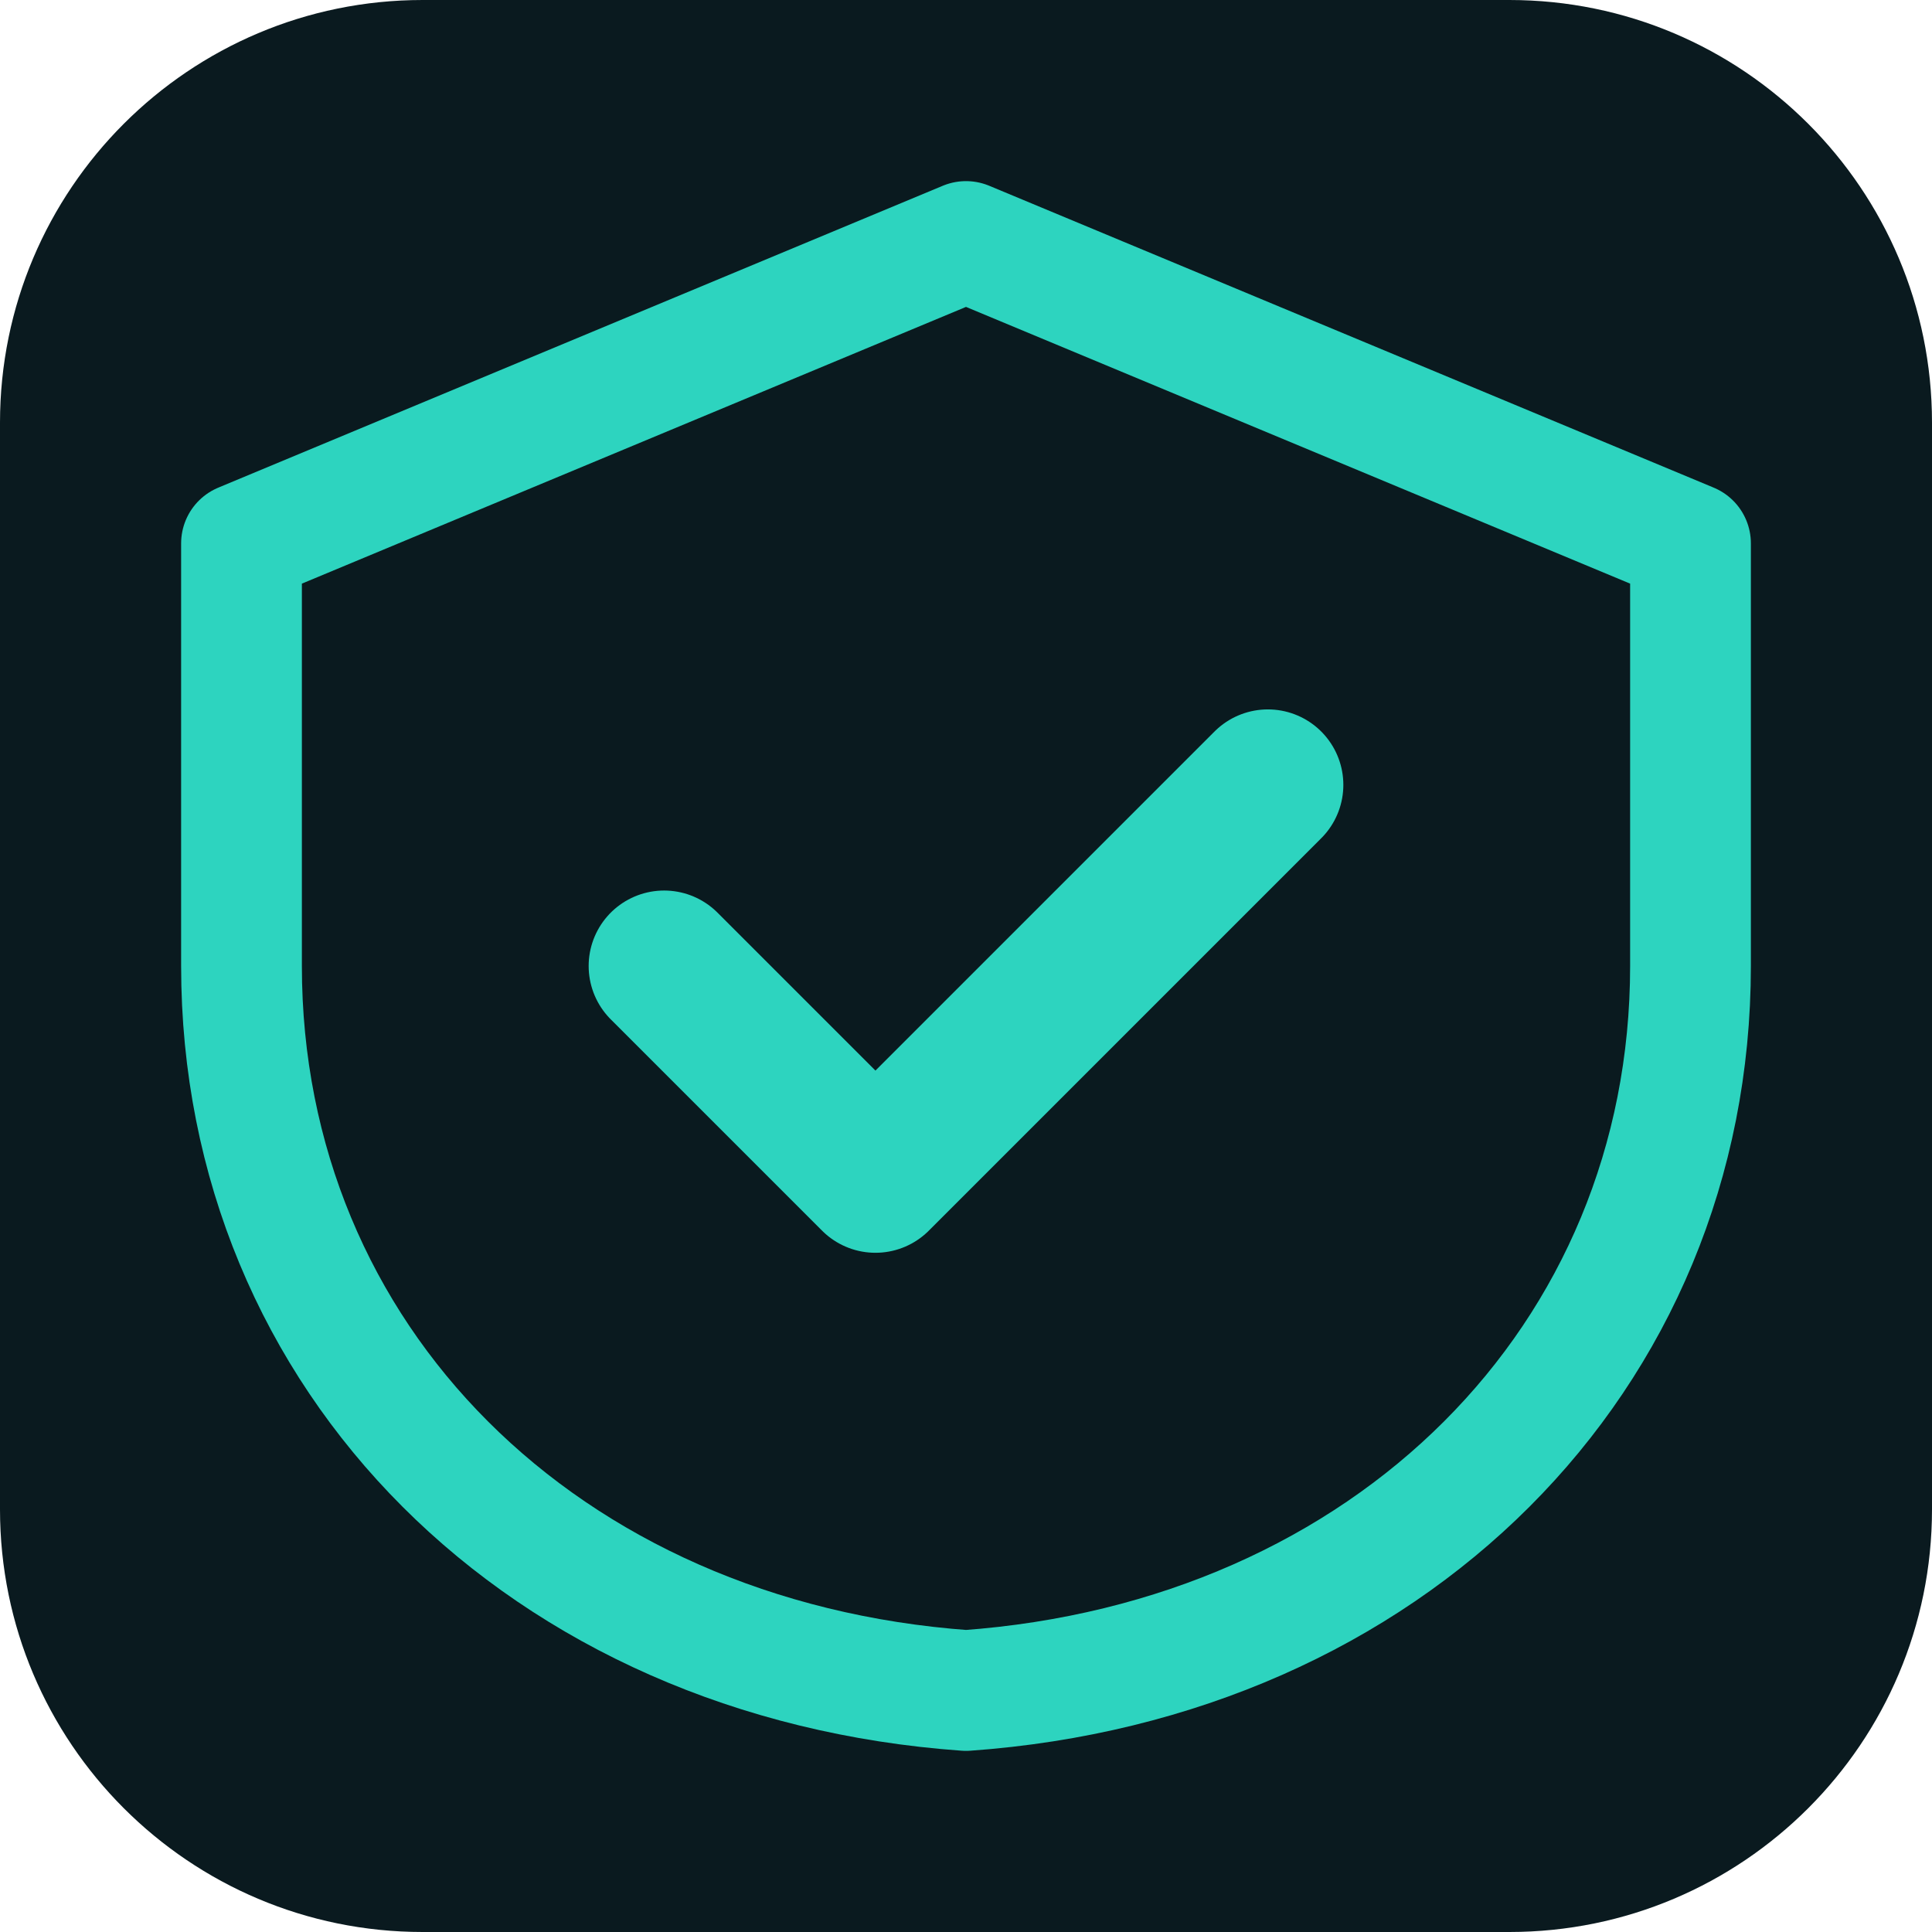
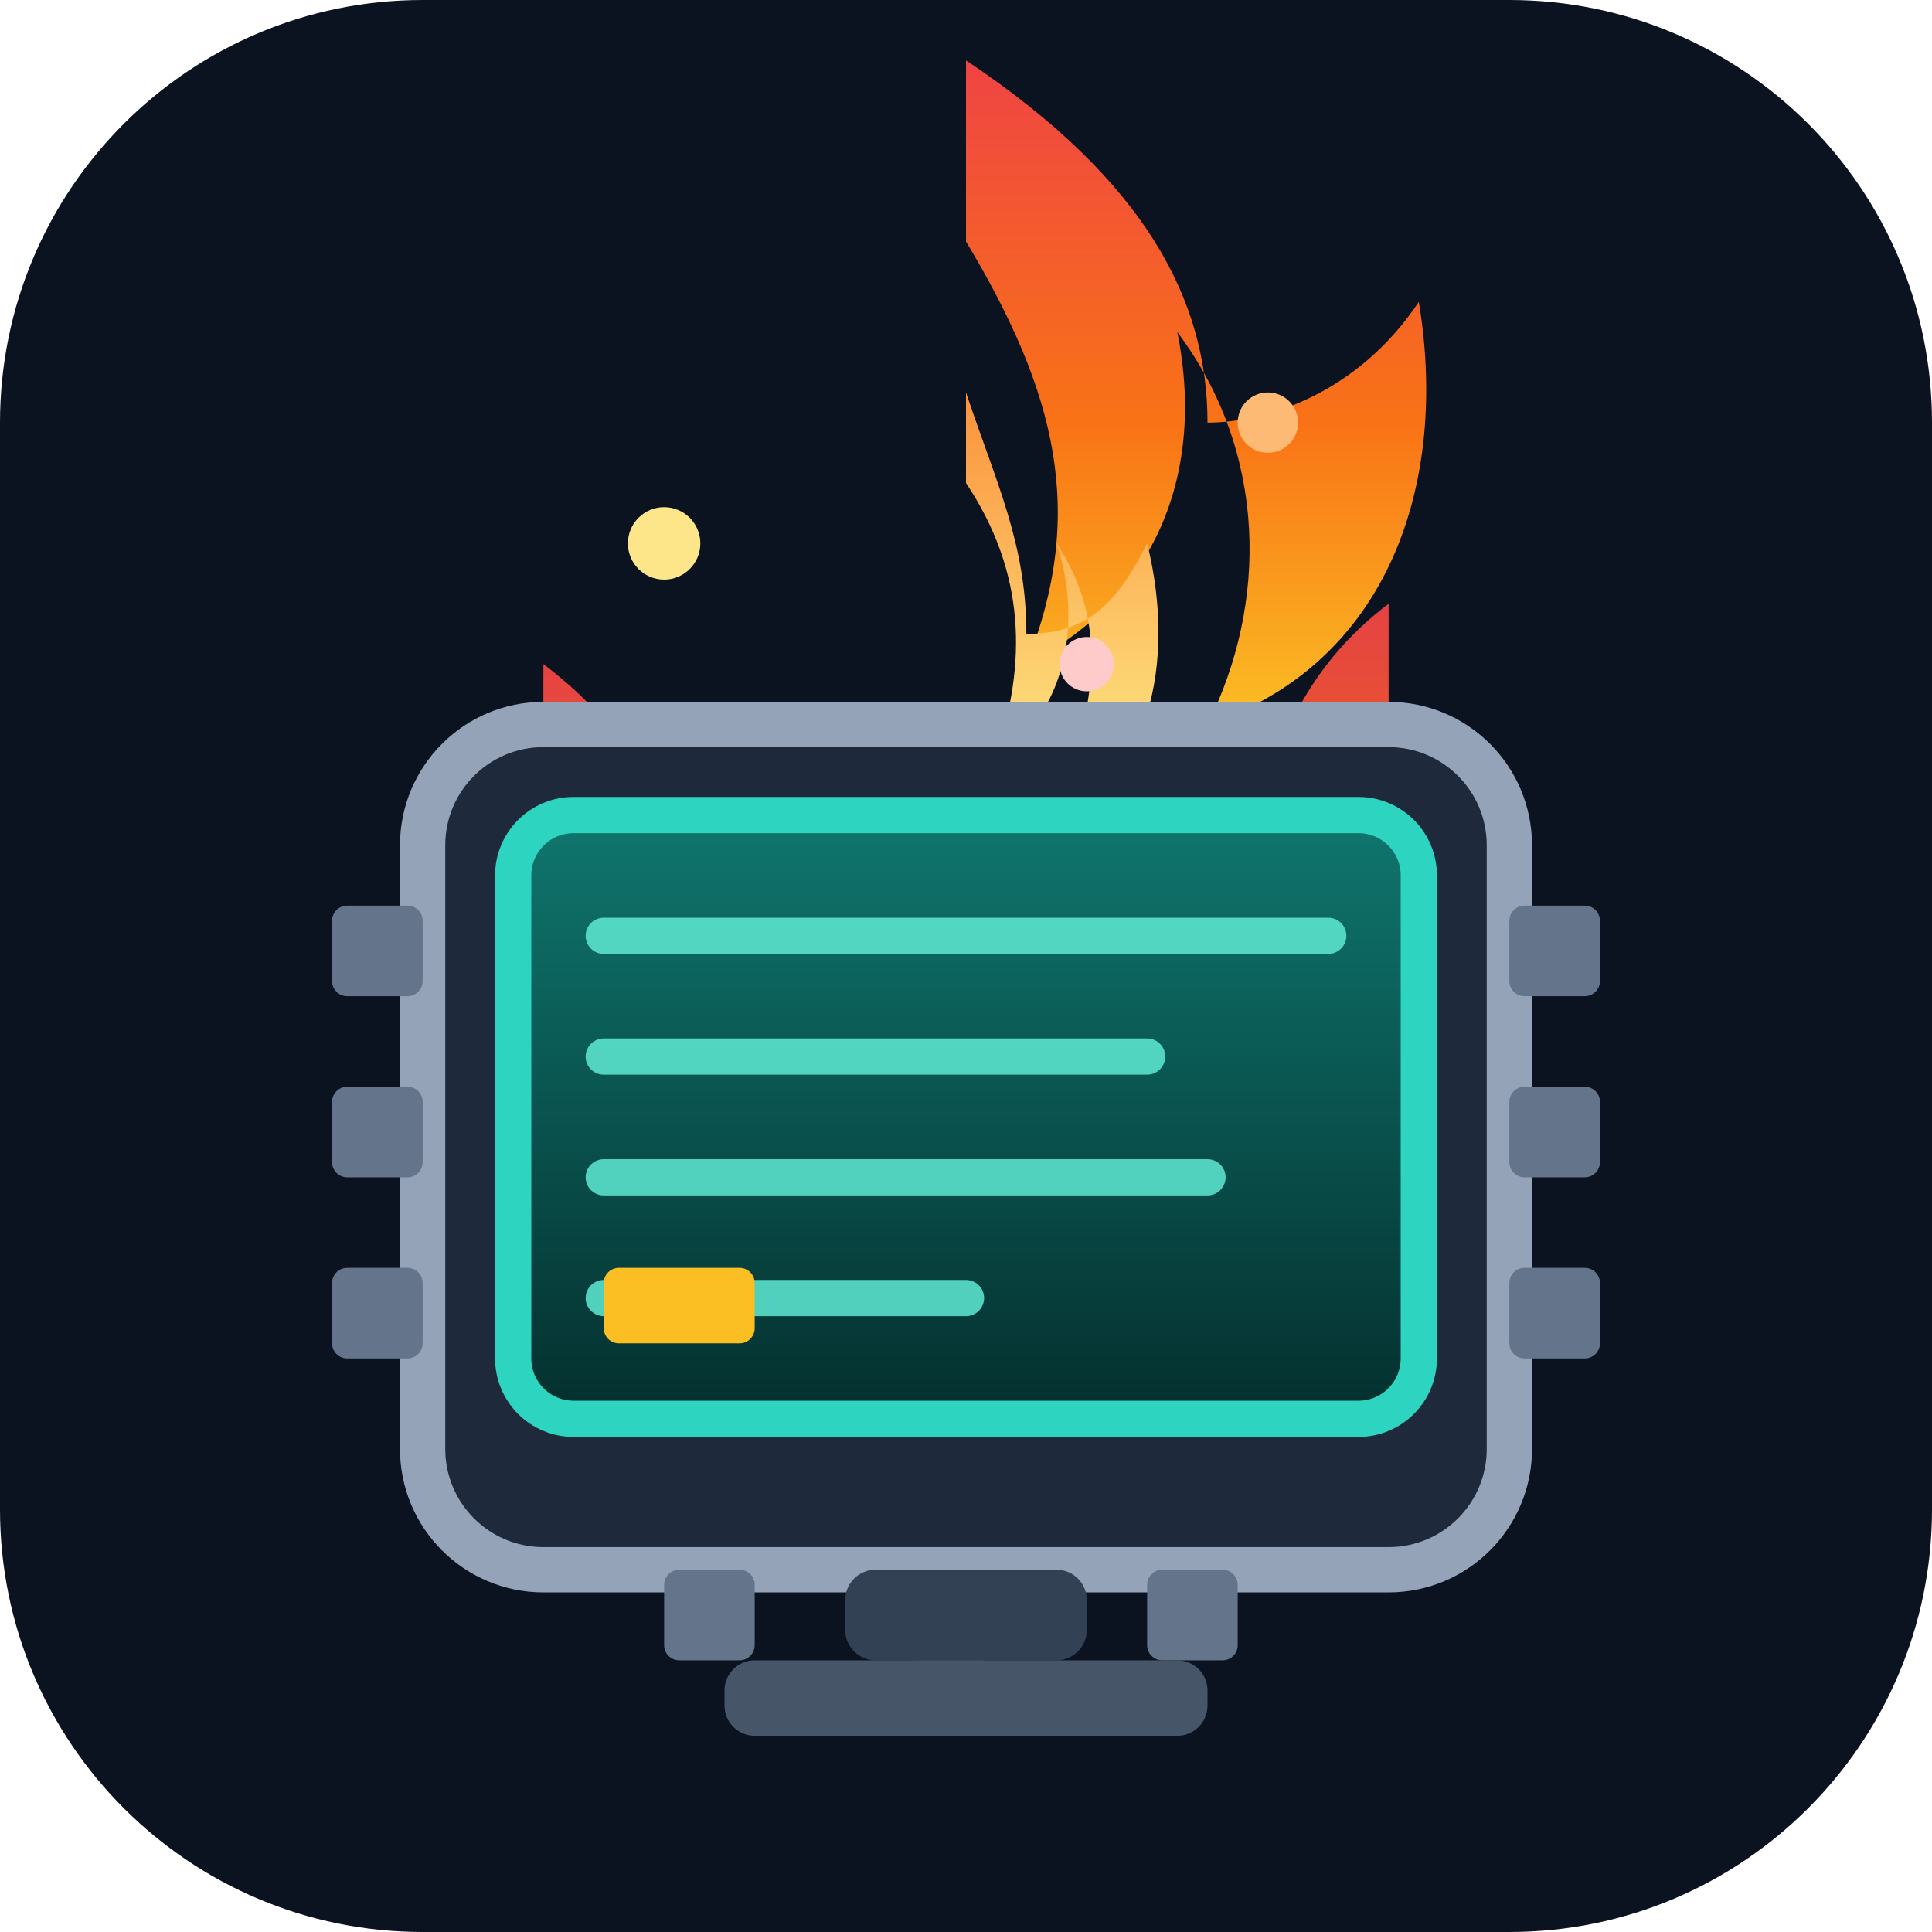
- <svg xmlns="http://www.w3.org/2000/svg" viewBox="0 0 32 32" fill="none">
-   <rect width="32" height="32" rx="7" fill="#0a1a1f" />
-   <path d="M16 4L4 9v7c0 6.5 5 11.5 12 12 7-.5 12-5.5 12-12V9L16 4z" stroke="#2dd4bf" stroke-width="2" fill="none" stroke-linejoin="round" />
-   <path d="M11 16l3.5 3.5L21 13" stroke="#2dd4bf" stroke-width="2.5" stroke-linecap="round" stroke-linejoin="round" />
+ <svg xmlns="http://www.w3.org/2000/svg" viewBox="0 0 64 64" fill="none">
+   <defs>
+     <linearGradient id="screen" x1="0" y1="0" x2="0" y2="1">
+       <stop offset="0%" stop-color="#0f766e" />
+       <stop offset="100%" stop-color="#042f2e" />
+     </linearGradient>
+     <linearGradient id="flame" x1="0" y1="1" x2="0" y2="0">
+       <stop offset="0%" stop-color="#fbbf24" />
+       <stop offset="45%" stop-color="#f97316" />
+       <stop offset="100%" stop-color="#ef4444" />
+     </linearGradient>
+     <linearGradient id="flameCore" x1="0" y1="1" x2="0" y2="0">
+       <stop offset="0%" stop-color="#fef08a" />
+       <stop offset="100%" stop-color="#fb923c" />
+     </linearGradient>
+   </defs>
+   <rect width="64" height="64" rx="14" fill="#0b1220" />
+   <path d="M18 28c-2 4-3 8-1 12 3-2 4-5 4-8 2 3 2 7 0 10 5-1 7-6 6-12-1 2-3 3-5 3 1-4 0-8-4-11z" fill="url(#flame)" opacity="0.95" />
+   <path d="M46 26c2 4 3 9 1 13-3-2-4-5-4-8-2 3-2 7 0 10-5-1-7-6-6-12 1 2 3 3 5 3-1-4 0-9 4-12z" fill="url(#flame)" opacity="0.95" />
+   <path d="M32 8c3 5 4 9 2 14 4-2 6-6 5-11 3 4 3 9 1 13 6-2 8-8 7-14-2 3-5 4-7 4 0-4-2-8-8-12z" fill="url(#flame)" />
+   <path d="M32 16c2 3 2 6 1 9 2-1 3-4 2-7 2 3 1 6 0 9 3-1 4-5 3-9-1 2-2 3-4 3 0-3-1-5-2-8z" fill="url(#flameCore)" />
+   <rect x="14" y="24" width="36" height="28" rx="4" fill="#1e293b" stroke="#94a3b8" stroke-width="1.5" />
+   <rect x="17" y="27" width="30" height="20" rx="2" fill="url(#screen)" stroke="#2dd4bf" stroke-width="1.2" />
+   <path d="M20 31h24M20 35h18M20 39h20M20 43h12" stroke="#5eead4" stroke-width="1.2" stroke-linecap="round" opacity="0.85" />
+   <rect x="20" y="42" width="5" height="2.5" rx="0.5" fill="#fbbf24" />
+   <rect x="11" y="30" width="3" height="3" rx="0.5" fill="#64748b" />
+   <rect x="11" y="36" width="3" height="3" rx="0.5" fill="#64748b" />
+   <rect x="11" y="42" width="3" height="3" rx="0.5" fill="#64748b" />
+   <rect x="50" y="30" width="3" height="3" rx="0.5" fill="#64748b" />
+   <rect x="50" y="36" width="3" height="3" rx="0.5" fill="#64748b" />
+   <rect x="50" y="42" width="3" height="3" rx="0.5" fill="#64748b" />
+   <rect x="22" y="52" width="3" height="3" rx="0.5" fill="#64748b" />
+   <rect x="30" y="52" width="3" height="3" rx="0.5" fill="#64748b" />
+   <rect x="38" y="52" width="3" height="3" rx="0.5" fill="#64748b" />
+   <rect x="28" y="52" width="8" height="3" rx="1" fill="#334155" />
+   <rect x="24" y="55" width="16" height="2.5" rx="1" fill="#475569" />
+   <circle cx="22" cy="18" r="1.2" fill="#fde68a" />
+   <circle cx="42" cy="14" r="1" fill="#fdba74" />
+   <circle cx="36" cy="22" r="0.9" fill="#fecaca" />
</svg>
